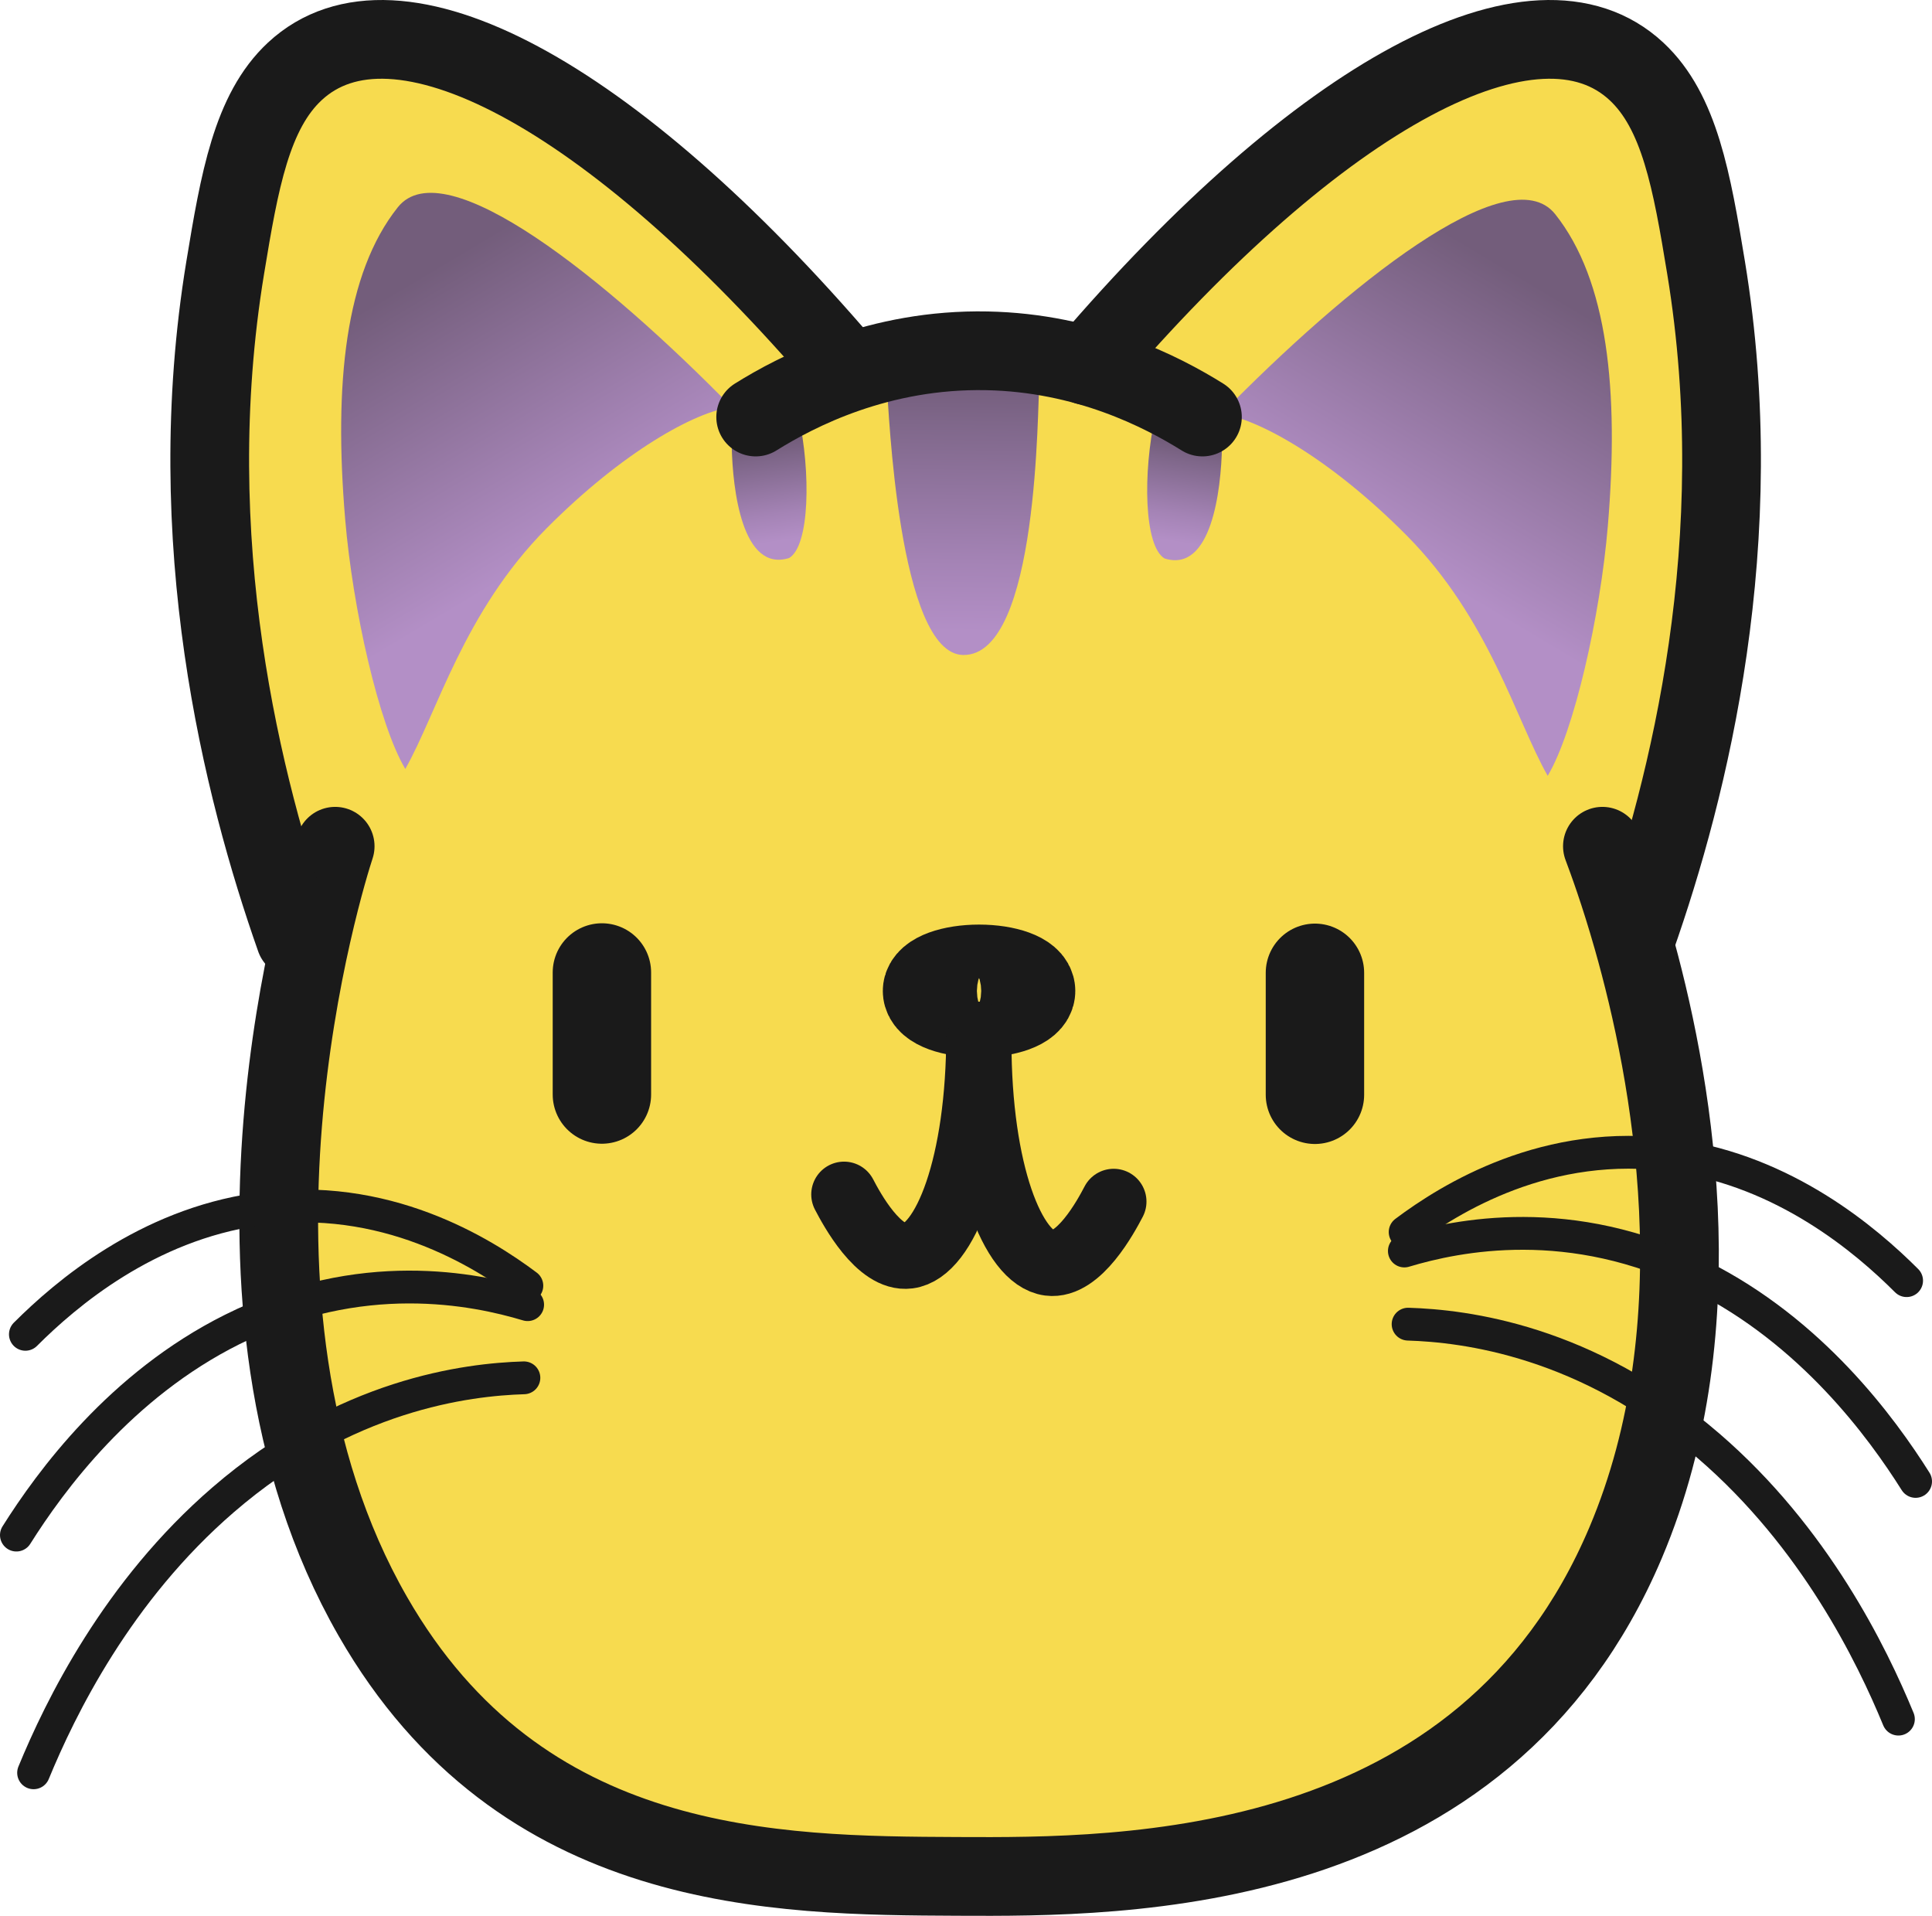
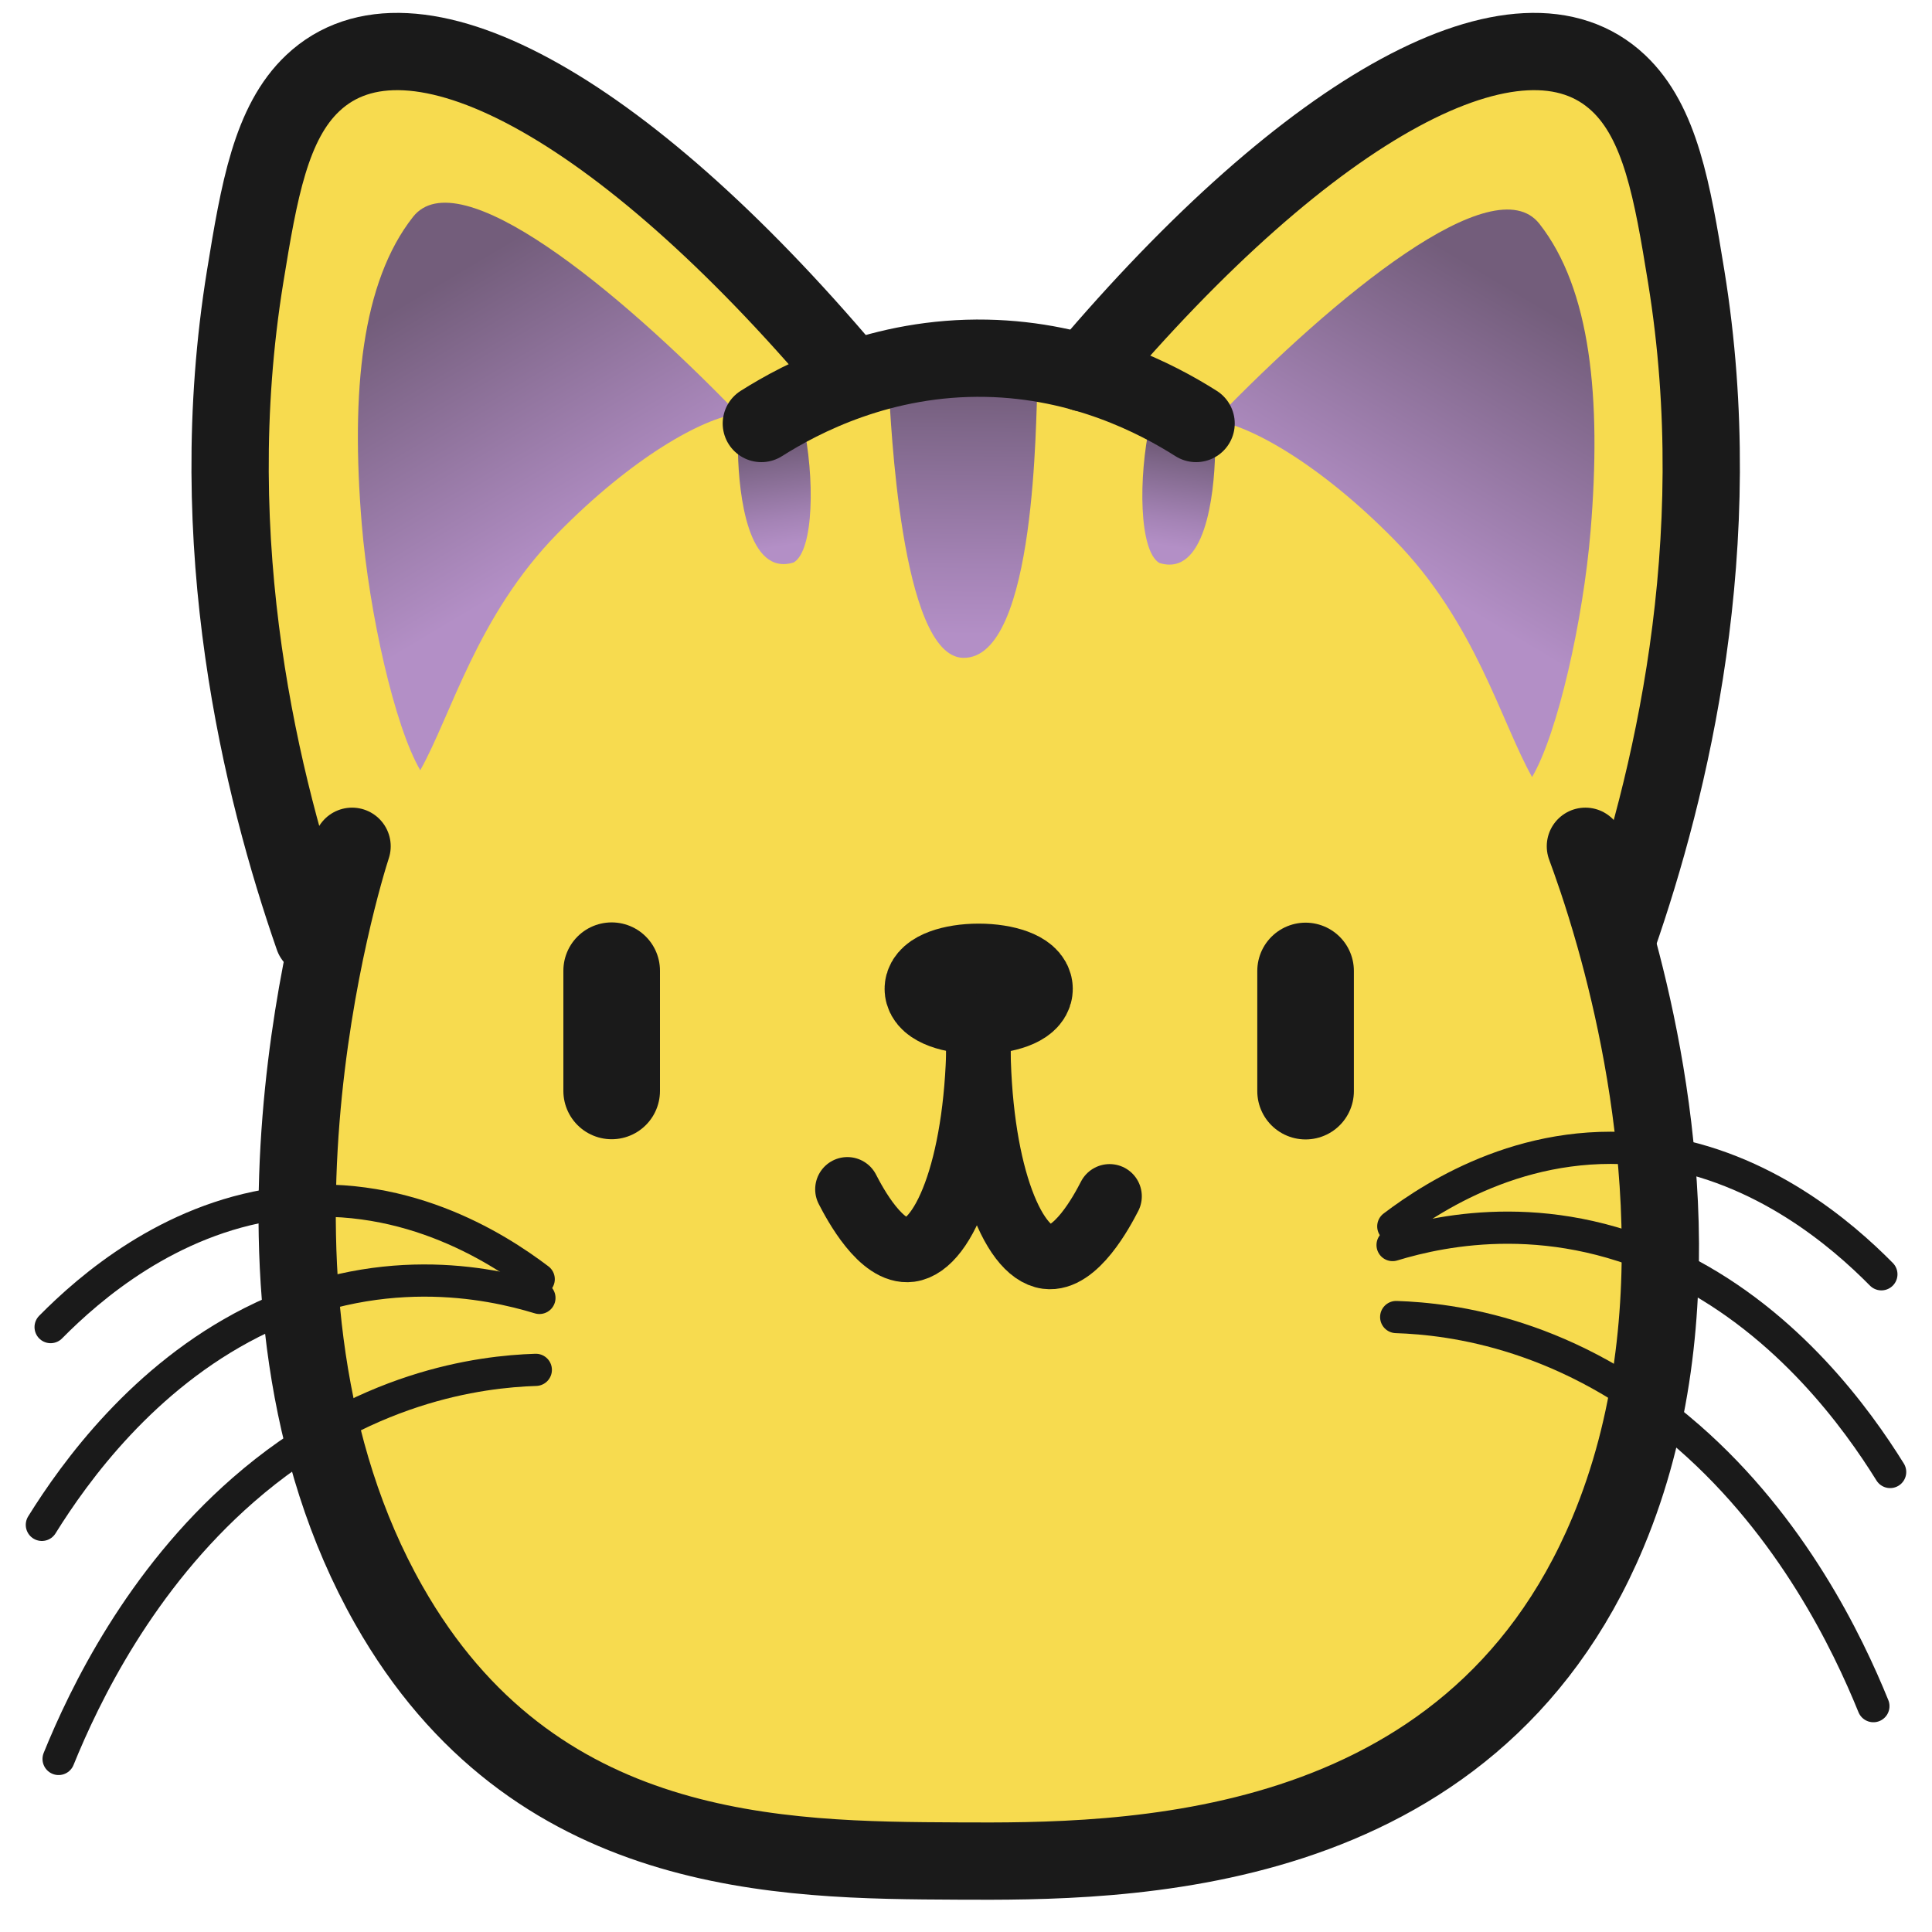
- <svg xmlns="http://www.w3.org/2000/svg" xmlns:xlink="http://www.w3.org/1999/xlink" id="Calque_1" viewBox="0 0 294.5 292">
+ <svg xmlns="http://www.w3.org/2000/svg" xmlns:xlink="http://www.w3.org/1999/xlink" id="Calque_1" viewBox="0 0 300 300">
  <defs>
-     <style>.cls-1{fill:url(#Dégradé_sans_nom_4);}.cls-1,.cls-2,.cls-3,.cls-4,.cls-5,.cls-6{stroke-width:0px;}.cls-2{fill:url(#Dégradé_sans_nom_5);}.cls-7{stroke-width:10px;}.cls-7,.cls-8,.cls-9,.cls-10{fill:none;stroke:#1a1a1a;stroke-linecap:round;}.cls-7,.cls-8,.cls-10{stroke-linejoin:round;}.cls-3{fill:url(#Dégradé_sans_nom_4-2);}.cls-4{fill:url(#Dégradé_sans_nom_5-2);}.cls-5{fill:url(#Dégradé_sans_nom_5-3);}.cls-8{stroke-width:15px;}.cls-9{stroke-miterlimit:10;stroke-width:5px;}.cls-6{fill:#f7db4f;}.cls-10{stroke-width:12px;}</style>
-     <linearGradient id="Dégradé_sans_nom_4" x1="83.55" y1="212.58" x2="55.64" y2="259.39" gradientTransform="translate(0 296.99) scale(1 -1)" gradientUnits="userSpaceOnUse">
+     <style>.cls-1{fill:url(#Dégradé_sans_nom_4);}.cls-1,.cls-2,.cls-3,.cls-4,.cls-5,.cls-6{stroke-width:0px;}.cls-2{fill:url(#Dégradé_sans_nom_5);}.cls-7{stroke-width:10px;}.cls-7,.cls-8,.cls-9,.cls-10,.cls-11{stroke:#1a1a1a;stroke-linecap:round;}.cls-7,.cls-8,.cls-9,.cls-11{stroke-linejoin:round;}.cls-7,.cls-9,.cls-10,.cls-11{fill:none;}.cls-8{fill:#1a1a1a;}.cls-8,.cls-9{stroke-width:15px;}.cls-3{fill:url(#Dégradé_sans_nom_4-2);}.cls-4{fill:url(#Dégradé_sans_nom_5-2);}.cls-5{fill:url(#Dégradé_sans_nom_5-3);}.cls-10{stroke-miterlimit:10;stroke-width:5px;}.cls-6{fill:#f7db4f;}.cls-11{stroke-width:12px;}</style>
+     <linearGradient id="Dégradé_sans_nom_4" x1="86.89" y1="215.17" x2="58.88" y2="262.15" gradientTransform="translate(0 302) scale(1 -1)" gradientUnits="userSpaceOnUse">
      <stop offset="0" stop-color="#b38fc6" />
      <stop offset=".85" stop-color="#735d7b" />
    </linearGradient>
-     <linearGradient id="Dégradé_sans_nom_5" x1="146.28" y1="200.72" x2="146.82" y2="239.06" gradientTransform="translate(0 296.99) scale(1 -1)" gradientUnits="userSpaceOnUse">
+     <linearGradient id="Dégradé_sans_nom_5" x1="149.04" y1="203.41" x2="149.57" y2="241.88" gradientTransform="translate(0 302) scale(1 -1)" gradientUnits="userSpaceOnUse">
      <stop offset="0" stop-color="#b38fc6" />
      <stop offset=".28" stop-color="#a483b5" />
      <stop offset=".83" stop-color="#7f678a" />
      <stop offset="1" stop-color="#735d7b" />
    </linearGradient>
-     <linearGradient id="Dégradé_sans_nom_5-2" x1="119.02" y1="214.54" x2="116.74" y2="229.3" xlink:href="#Dégradé_sans_nom_5" />
-     <linearGradient id="Dégradé_sans_nom_4-2" x1="-10.55" y1="211.53" x2="-38.46" y2="258.33" gradientTransform="translate(203.6 296.99) rotate(-180)" xlink:href="#Dégradé_sans_nom_4" />
-     <linearGradient id="Dégradé_sans_nom_5-3" x1="148.2" y1="214.47" x2="145.92" y2="229.22" gradientTransform="translate(326.98 296.99) rotate(-180)" xlink:href="#Dégradé_sans_nom_5" />
+     <linearGradient id="Dégradé_sans_nom_5-2" x1="122.04" y1="217.27" x2="119.75" y2="232.09" xlink:href="#Dégradé_sans_nom_5" />
+     <linearGradient id="Dégradé_sans_nom_4-2" x1="1612.82" y1="214.12" x2="1584.81" y2="261.08" gradientTransform="translate(1829.1 302) rotate(-180)" xlink:href="#Dégradé_sans_nom_4" />
+     <linearGradient id="Dégradé_sans_nom_5-3" x1="1771.24" y1="217.2" x2="1768.96" y2="232.01" gradientTransform="translate(1952.48 302) rotate(-180)" xlink:href="#Dégradé_sans_nom_5" />
  </defs>
-   <polygon class="cls-6" points="46.28 148.22 29.95 74.42 42.46 13.69 60.47 6 103.3 29.7 130.9 63.56 46.28 148.22" />
-   <polygon class="cls-6" points="248.5 150.28 264.82 76.48 252.31 15.74 234.3 8.04 191.47 31.74 163.87 65.6 248.5 150.28" />
-   <path class="cls-6" d="m255.33,173.65c.2,2.09,4.02,46.93-18.93,80.75-22.36,32.97-55.39,33.69-87.17,34.4-28.87.63-53.09,1.17-75.13-21.68-20.57-21.33-35.05-58.7-30.97-93.46,2.11-17.94,9.07-36.84,18.93-57.57,8.41-17.69,11.85-26.4,22.08-37.01,20.89-21.69,47.7-20.41,65.09-20.56,17.41-.15,42.42-.36,64.23,21.3,13.1,13.03,19.37,32.53,25.81,47.1,6.61,14.98,14.1,26.63,16.06,46.73h0Z" />
-   <path class="cls-1" d="m111.54,62.06c-19.01-19.44-43.78-39.41-50.9-30.47-8.03,10.09-9.75,26.92-8.03,47.48,1.16,13.85,5.16,31.41,9.17,38.13,4.88-8.6,8.89-23.92,21.5-36.64,11.69-11.77,22.75-17.84,28.24-18.5h0Z" />
-   <path class="cls-2" d="m135.19,58.89c.27,3.11,1.72,40.78,11.62,40.94,11.62.19,11.3-38.31,11.62-41.31" />
-   <path class="cls-4" d="m111.54,68.04c.14,6.54,1.58,19.25,8.75,17.01,3.15-1.87,3.32-13.11,1.43-21.68" />
-   <path class="cls-3" d="m186.16,63.11c19.01-19.44,43.78-39.41,50.9-30.47,8.03,10.09,9.75,26.92,8.03,47.48-1.16,13.85-5.16,31.41-9.17,38.13-4.88-8.6-8.89-23.92-21.5-36.64-11.69-11.77-22.75-17.84-28.24-18.5h0Z" />
-   <path class="cls-5" d="m186.27,68.11c-.14,6.54-1.58,19.25-8.75,17.01-3.15-1.87-3.32-13.11-1.43-21.68" />
-   <path class="cls-10" d="m51.09,128.98c-1.4,4.26-21.85,69.33,5.74,117.38,22.58,39.33,61.41,39.5,89.17,39.63,25.39.12,80.1.36,101.79-50.84,14.17-33.43,6.94-71.54,1.07-92.15-1.97-6.93-3.8-11.89-4.6-14.02" />
-   <path class="cls-10" d="m165.73,55.74C201.32,14.16,234.14-3.36,249.45,10.88c6.58,6.12,8.44,16.73,10.61,29.91,6.85,41.61-2.59,79.21-10.69,102.24" />
-   <path class="cls-10" d="m128.67,55.74C93.08,14.16,60.25-3.36,44.94,10.88c-6.58,6.12-8.44,16.73-10.61,29.91-6.85,41.61,2.59,79.21,10.69,102.24" />
-   <path class="cls-10" d="m115.19,63.56c6.34-3.96,18.85-10.42,35.27-10.09,15.08.3,26.6,6.2,32.83,10.09" />
-   <ellipse class="cls-8" cx="149.24" cy="151.04" rx="7.17" ry="2.62" />
-   <path class="cls-7" d="m149.24,157.67c0,19.83-5.21,33.02-10.76,33.74-4.51.59-8.67-7.16-9.82-9.36" />
-   <path class="cls-7" d="m149.18,158.76c0,19.83,5.21,33.02,10.76,33.74,4.51.59,8.67-7.16,9.82-9.36" />
-   <line class="cls-8" x1="91.75" y1="148.22" x2="91.75" y2="166.82" />
-   <line class="cls-8" x1="200.44" y1="148.27" x2="200.44" y2="166.86" />
-   <path class="cls-9" d="m3.87,203.37c6.21-6.21,18.49-16.64,35.32-19.06,19.43-2.79,34.39,6.6,41.12,11.65" />
-   <path class="cls-9" d="m2.5,233.97c5.21-8.27,15.88-22.84,32.88-31.33,19.62-9.81,37.03-6.2,45.05-3.79" />
-   <path class="cls-9" d="m5.12,270.2c4.05-9.84,12.74-27.68,28.91-41.62,18.66-16.11,37.19-18.31,45.83-18.58" />
-   <path class="cls-9" d="m290.63,195.19c-6.21-6.21-18.49-16.64-35.32-19.06-19.43-2.79-34.39,6.6-41.12,11.65" />
-   <path class="cls-9" d="m292,225.79c-5.21-8.27-15.88-22.84-32.88-31.33-19.62-9.81-37.03-6.2-45.05-3.79" />
-   <path class="cls-9" d="m289.38,262.02c-4.05-9.84-12.74-27.68-28.91-41.62-18.66-16.11-37.19-18.31-45.83-18.58" />
+   <polygon class="cls-6" points="49.9 150.73 33.72 76.67 46.12 15.73 63.97 8 106.43 31.78 133.79 65.76 49.9 150.73" />
+   <polygon class="cls-6" points="250.37 152.79 266.56 78.73 254.15 17.78 236.3 10.05 193.84 33.84 166.47 67.82 250.37 152.79" />
+   <path class="cls-6" d="m257.15,176.24c.2,2.1,3.98,47.09-18.76,81.04-22.17,33.09-54.91,33.81-86.42,34.52-28.62.63-52.63,1.17-74.48-21.76-20.39-21.41-34.75-58.91-30.7-93.79,2.09-18,8.99-36.97,18.76-57.77,8.34-17.75,11.75-26.49,21.89-37.14,20.71-21.76,47.29-20.48,64.53-20.63,17.26-.15,42.06-.37,63.68,21.38,12.99,13.07,19.2,32.64,25.58,47.27,6.56,15.03,13.98,26.72,15.92,46.89h0Z" />
+   <path class="cls-1" d="m114.59,64.26c-18.84-19.5-43.4-39.55-50.46-30.58-7.96,10.13-9.66,27.02-7.96,47.65,1.15,13.9,5.12,31.52,9.09,38.27,4.84-8.63,8.81-24.01,21.32-36.77,11.59-11.82,22.56-17.91,28-18.57h0Z" />
+   <path class="cls-2" d="m138.05,61.07c.26,3.13,1.7,40.92,11.52,41.08,11.52.19,11.2-38.45,11.52-41.46" />
+   <path class="cls-4" d="m114.59,70.26c.14,6.56,1.56,19.32,8.67,17.07,3.12-1.88,3.29-13.15,1.42-21.76" />
+   <path class="cls-3" d="m188.57,65.32c18.84-19.5,43.4-39.55,50.46-30.58,7.96,10.13,9.66,27.02,7.96,47.65-1.15,13.9-5.12,31.52-9.09,38.27-4.84-8.63-8.81-24.01-21.32-36.77-11.59-11.82-22.56-17.91-28-18.57h0Z" />
+   <path class="cls-5" d="m188.68,70.34c-.14,6.56-1.56,19.32-8.67,17.07-3.12-1.88-3.29-13.15-1.42-21.76" />
+   <path class="cls-11" d="m54.67,131.41c-1.39,4.28-21.66,69.58,5.69,117.8,22.38,39.47,60.88,39.64,88.4,39.77,25.17.12,79.41.36,100.92-51.02,14.04-33.54,6.88-71.79,1.06-92.48-1.96-6.96-3.77-11.93-4.56-14.07" />
+   <path class="cls-11" d="m168.32,57.92C203.6,16.19,236.14-1.4,251.32,12.9c6.52,6.14,8.36,16.79,10.51,30.02,6.79,41.76-2.56,79.49-10.59,102.6" />
+   <path class="cls-11" d="m131.58,57.92C96.3,16.19,63.75-1.4,48.58,12.9c-6.52,6.14-8.36,16.79-10.51,30.02-6.79,41.76,2.56,79.49,10.59,102.6" />
+   <path class="cls-11" d="m118.22,65.76c6.28-3.97,18.69-10.46,34.97-10.13,14.95.3,26.37,6.22,32.54,10.13" />
+   <ellipse class="cls-8" cx="151.97" cy="153.55" rx="7.11" ry="2.63" />
+   <path class="cls-7" d="m151.97,160.21c0,19.9-5.17,33.13-10.66,33.86-4.47.59-8.59-7.19-9.73-9.4" />
+   <path class="cls-7" d="m151.91,161.3c0,19.9,5.17,33.13,10.66,33.86,4.47.59,8.59-7.19,9.73-9.4" />
+   <line class="cls-9" x1="94.98" y1="150.73" x2="94.98" y2="169.4" />
+   <line class="cls-9" x1="202.73" y1="150.77" x2="202.73" y2="169.43" />
+   <path class="cls-10" d="m7.86,206.07c6.15-6.23,18.33-16.7,35.02-19.13,19.26-2.8,34.09,6.63,40.77,11.69" />
+   <path class="cls-10" d="m6.5,236.78c5.16-8.3,15.75-22.92,32.6-31.44,19.45-9.84,36.71-6.22,44.66-3.8" />
+   <path class="cls-10" d="m9.1,273.13c4.01-9.88,12.63-27.77,28.66-41.77,18.5-16.16,36.87-18.37,45.44-18.65" />
+   <path class="cls-10" d="m292.14,197.87c-6.15-6.23-18.33-16.7-35.02-19.13-19.26-2.8-34.09,6.63-40.77,11.69" />
+   <path class="cls-10" d="m293.5,228.57c-5.16-8.3-15.75-22.92-32.6-31.44-19.45-9.84-36.71-6.22-44.66-3.8" />
+   <path class="cls-10" d="m290.9,264.93c-4.01-9.88-12.63-27.77-28.66-41.77-18.5-16.16-36.87-18.37-45.44-18.65" />
</svg>
